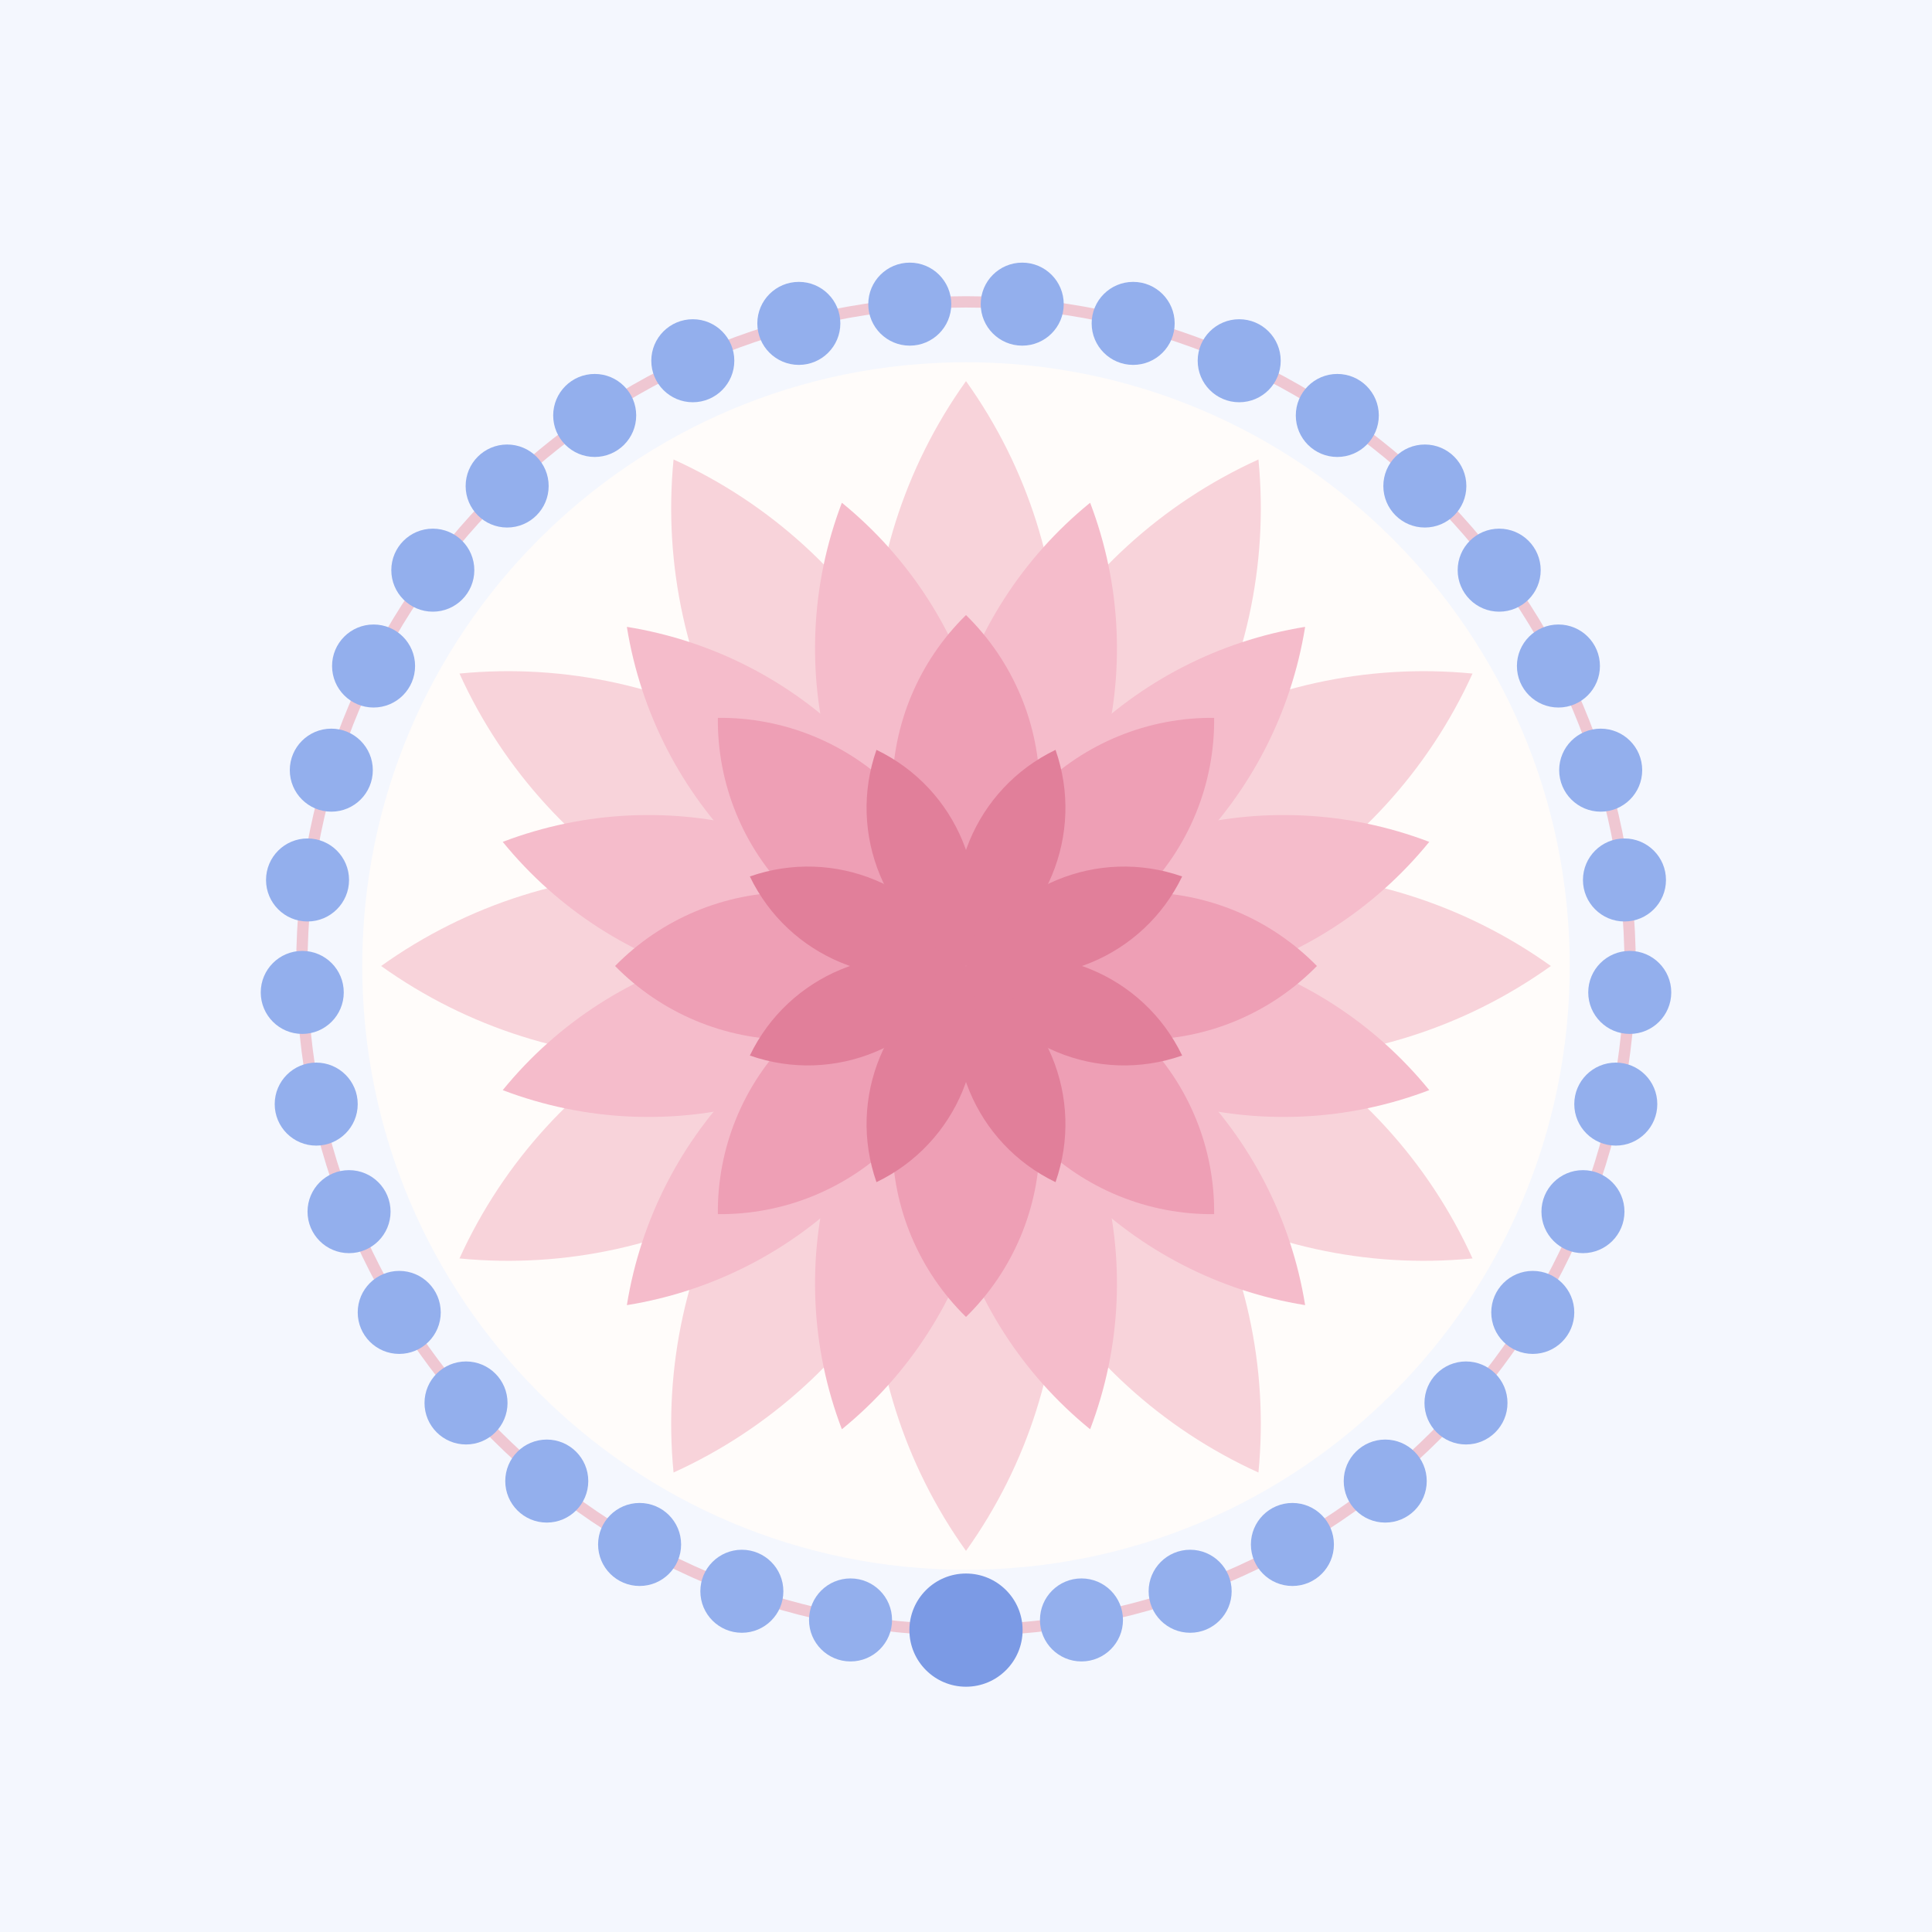
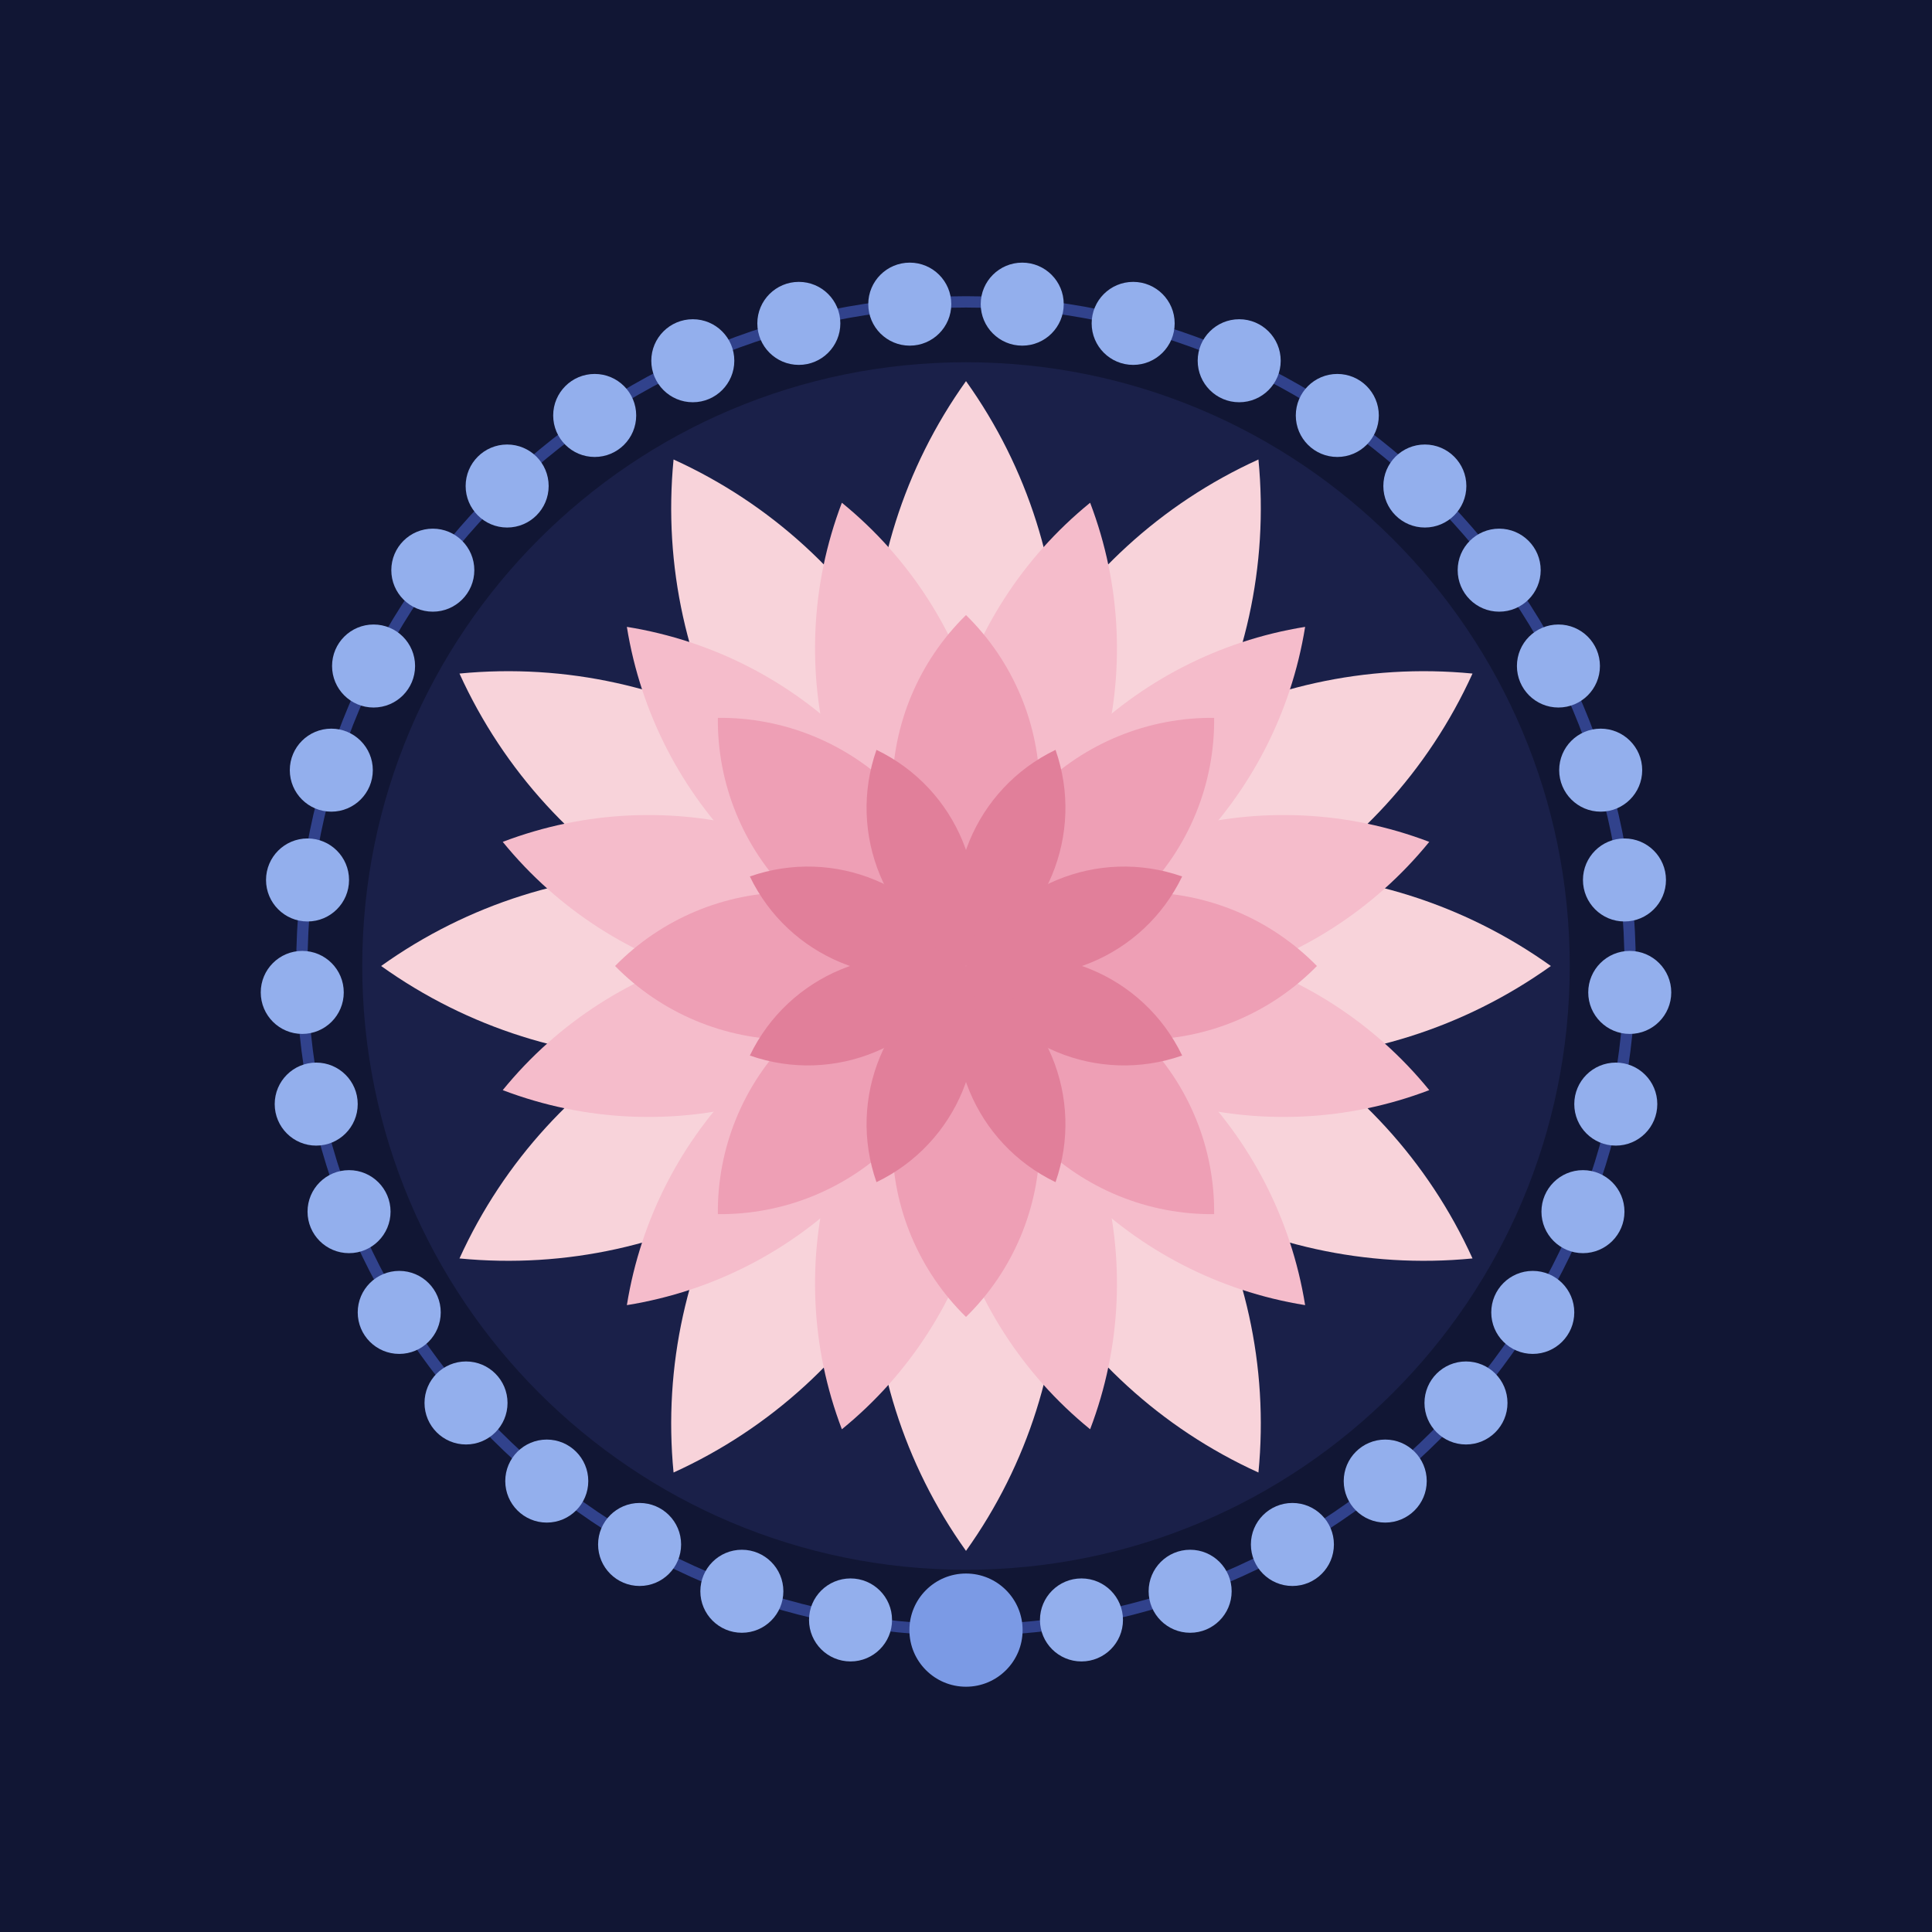
<svg xmlns="http://www.w3.org/2000/svg" viewBox="0 0 512 512">
-   <rect width="512" height="512" fill="#f4f7fe" />
+   <rect width="512" height="512" fill="#111634" />
  <g transform="translate(256 256)">
-     <circle r="176" fill="none" stroke="#efc7d2" stroke-width="3" />
-     <circle r="160" fill="#fffcfa" />
+     <circle r="176" fill="none" stroke="#31428c" stroke-width="3" />
+     <circle r="160" fill="#1a2049" />
    <g fill="#f8d3da">
      <path transform="rotate(0)" d="M0 0A133.3 133.3 0 0 1 0 -155A133.3 133.3 0 0 1 0 0Z" />
      <path transform="rotate(30)" d="M0 0A133.3 133.3 0 0 1 0 -155A133.3 133.3 0 0 1 0 0Z" />
      <path transform="rotate(60)" d="M0 0A133.3 133.3 0 0 1 0 -155A133.3 133.3 0 0 1 0 0Z" />
      <path transform="rotate(90)" d="M0 0A133.3 133.3 0 0 1 0 -155A133.3 133.3 0 0 1 0 0Z" />
      <path transform="rotate(120)" d="M0 0A133.3 133.3 0 0 1 0 -155A133.3 133.3 0 0 1 0 0Z" />
      <path transform="rotate(150)" d="M0 0A133.3 133.3 0 0 1 0 -155A133.3 133.3 0 0 1 0 0Z" />
      <path transform="rotate(180)" d="M0 0A133.3 133.3 0 0 1 0 -155A133.3 133.3 0 0 1 0 0Z" />
      <path transform="rotate(210)" d="M0 0A133.3 133.3 0 0 1 0 -155A133.3 133.3 0 0 1 0 0Z" />
      <path transform="rotate(240)" d="M0 0A133.3 133.3 0 0 1 0 -155A133.3 133.3 0 0 1 0 0Z" />
      <path transform="rotate(270)" d="M0 0A133.3 133.3 0 0 1 0 -155A133.3 133.3 0 0 1 0 0Z" />
      <path transform="rotate(300)" d="M0 0A133.3 133.3 0 0 1 0 -155A133.3 133.3 0 0 1 0 0Z" />
      <path transform="rotate(330)" d="M0 0A133.3 133.3 0 0 1 0 -155A133.3 133.3 0 0 1 0 0Z" />
    </g>
    <g fill="#f5bccb">
      <path transform="rotate(15)" d="M0 0A108.5 108.5 0 0 1 0 -127.1A108.5 108.5 0 0 1 0 0Z" />
      <path transform="rotate(45)" d="M0 0A108.5 108.5 0 0 1 0 -127.1A108.5 108.5 0 0 1 0 0Z" />
      <path transform="rotate(75)" d="M0 0A108.5 108.5 0 0 1 0 -127.1A108.5 108.5 0 0 1 0 0Z" />
      <path transform="rotate(105)" d="M0 0A108.5 108.5 0 0 1 0 -127.1A108.5 108.5 0 0 1 0 0Z" />
      <path transform="rotate(135)" d="M0 0A108.5 108.5 0 0 1 0 -127.1A108.5 108.5 0 0 1 0 0Z" />
      <path transform="rotate(165)" d="M0 0A108.5 108.5 0 0 1 0 -127.1A108.5 108.5 0 0 1 0 0Z" />
      <path transform="rotate(195)" d="M0 0A108.5 108.5 0 0 1 0 -127.1A108.5 108.5 0 0 1 0 0Z" />
      <path transform="rotate(225)" d="M0 0A108.5 108.5 0 0 1 0 -127.1A108.5 108.5 0 0 1 0 0Z" />
      <path transform="rotate(255)" d="M0 0A108.5 108.5 0 0 1 0 -127.1A108.5 108.5 0 0 1 0 0Z" />
      <path transform="rotate(285)" d="M0 0A108.5 108.5 0 0 1 0 -127.1A108.5 108.5 0 0 1 0 0Z" />
      <path transform="rotate(315)" d="M0 0A108.5 108.5 0 0 1 0 -127.1A108.5 108.5 0 0 1 0 0Z" />
      <path transform="rotate(345)" d="M0 0A108.5 108.5 0 0 1 0 -127.1A108.5 108.5 0 0 1 0 0Z" />
    </g>
    <g fill="#ee9fb5">
      <path transform="rotate(0)" d="M0 0A65.1 65.1 0 0 1 0 -93A65.1 65.1 0 0 1 0 0Z" />
      <path transform="rotate(45)" d="M0 0A65.1 65.1 0 0 1 0 -93A65.1 65.1 0 0 1 0 0Z" />
      <path transform="rotate(90)" d="M0 0A65.1 65.1 0 0 1 0 -93A65.1 65.1 0 0 1 0 0Z" />
      <path transform="rotate(135)" d="M0 0A65.1 65.1 0 0 1 0 -93A65.1 65.1 0 0 1 0 0Z" />
      <path transform="rotate(180)" d="M0 0A65.1 65.1 0 0 1 0 -93A65.1 65.1 0 0 1 0 0Z" />
      <path transform="rotate(225)" d="M0 0A65.1 65.1 0 0 1 0 -93A65.1 65.1 0 0 1 0 0Z" />
      <path transform="rotate(270)" d="M0 0A65.1 65.1 0 0 1 0 -93A65.1 65.1 0 0 1 0 0Z" />
      <path transform="rotate(315)" d="M0 0A65.1 65.1 0 0 1 0 -93A65.1 65.1 0 0 1 0 0Z" />
    </g>
    <g fill="#e17f9a">
      <path transform="rotate(22.5)" d="M0 0A46.5 46.5 0 0 1 0 -62A46.5 46.5 0 0 1 0 0Z" />
      <path transform="rotate(67.5)" d="M0 0A46.5 46.5 0 0 1 0 -62A46.5 46.5 0 0 1 0 0Z" />
      <path transform="rotate(112.5)" d="M0 0A46.5 46.5 0 0 1 0 -62A46.5 46.5 0 0 1 0 0Z" />
      <path transform="rotate(157.5)" d="M0 0A46.5 46.5 0 0 1 0 -62A46.5 46.5 0 0 1 0 0Z" />
      <path transform="rotate(202.5)" d="M0 0A46.5 46.5 0 0 1 0 -62A46.5 46.5 0 0 1 0 0Z" />
      <path transform="rotate(247.5)" d="M0 0A46.5 46.5 0 0 1 0 -62A46.5 46.5 0 0 1 0 0Z" />
      <path transform="rotate(292.5)" d="M0 0A46.5 46.5 0 0 1 0 -62A46.5 46.5 0 0 1 0 0Z" />
      <path transform="rotate(337.5)" d="M0 0A46.5 46.5 0 0 1 0 -62A46.5 46.5 0 0 1 0 0Z" />
    </g>
    <g fill="#93afed">
      <circle cx="-30.6" cy="173.3" r="11" />
      <circle cx="-59.4" cy="165.7" r="11" />
      <circle cx="-86.5" cy="153.3" r="11" />
      <circle cx="-111.1" cy="136.5" r="11" />
      <circle cx="-132.5" cy="115.8" r="11" />
      <circle cx="-150.2" cy="91.8" r="11" />
      <circle cx="-163.5" cy="65.1" r="11" />
      <circle cx="-172.2" cy="36.6" r="11" />
      <circle cx="-175.9" cy="7" r="11" />
      <circle cx="-174.5" cy="-22.8" r="11" />
      <circle cx="-168.2" cy="-51.9" r="11" />
      <circle cx="-157" cy="-79.5" r="11" />
      <circle cx="-141.3" cy="-104.9" r="11" />
      <circle cx="-121.6" cy="-127.2" r="11" />
      <circle cx="-98.4" cy="-145.9" r="11" />
      <circle cx="-72.4" cy="-160.4" r="11" />
      <circle cx="-44.3" cy="-170.3" r="11" />
      <circle cx="-14.9" cy="-175.4" r="11" />
      <circle cx="14.9" cy="-175.4" r="11" />
      <circle cx="44.3" cy="-170.3" r="11" />
      <circle cx="72.4" cy="-160.4" r="11" />
      <circle cx="98.4" cy="-145.9" r="11" />
      <circle cx="121.6" cy="-127.2" r="11" />
      <circle cx="141.3" cy="-104.9" r="11" />
      <circle cx="157" cy="-79.5" r="11" />
      <circle cx="168.2" cy="-51.9" r="11" />
      <circle cx="174.5" cy="-22.8" r="11" />
      <circle cx="175.9" cy="7" r="11" />
      <circle cx="172.2" cy="36.6" r="11" />
      <circle cx="163.5" cy="65.1" r="11" />
      <circle cx="150.2" cy="91.8" r="11" />
      <circle cx="132.5" cy="115.8" r="11" />
      <circle cx="111.1" cy="136.5" r="11" />
      <circle cx="86.5" cy="153.3" r="11" />
      <circle cx="59.4" cy="165.7" r="11" />
      <circle cx="30.6" cy="173.3" r="11" />
    </g>
    <circle cy="176" r="15" fill="#7b9ae5" />
  </g>
</svg>
